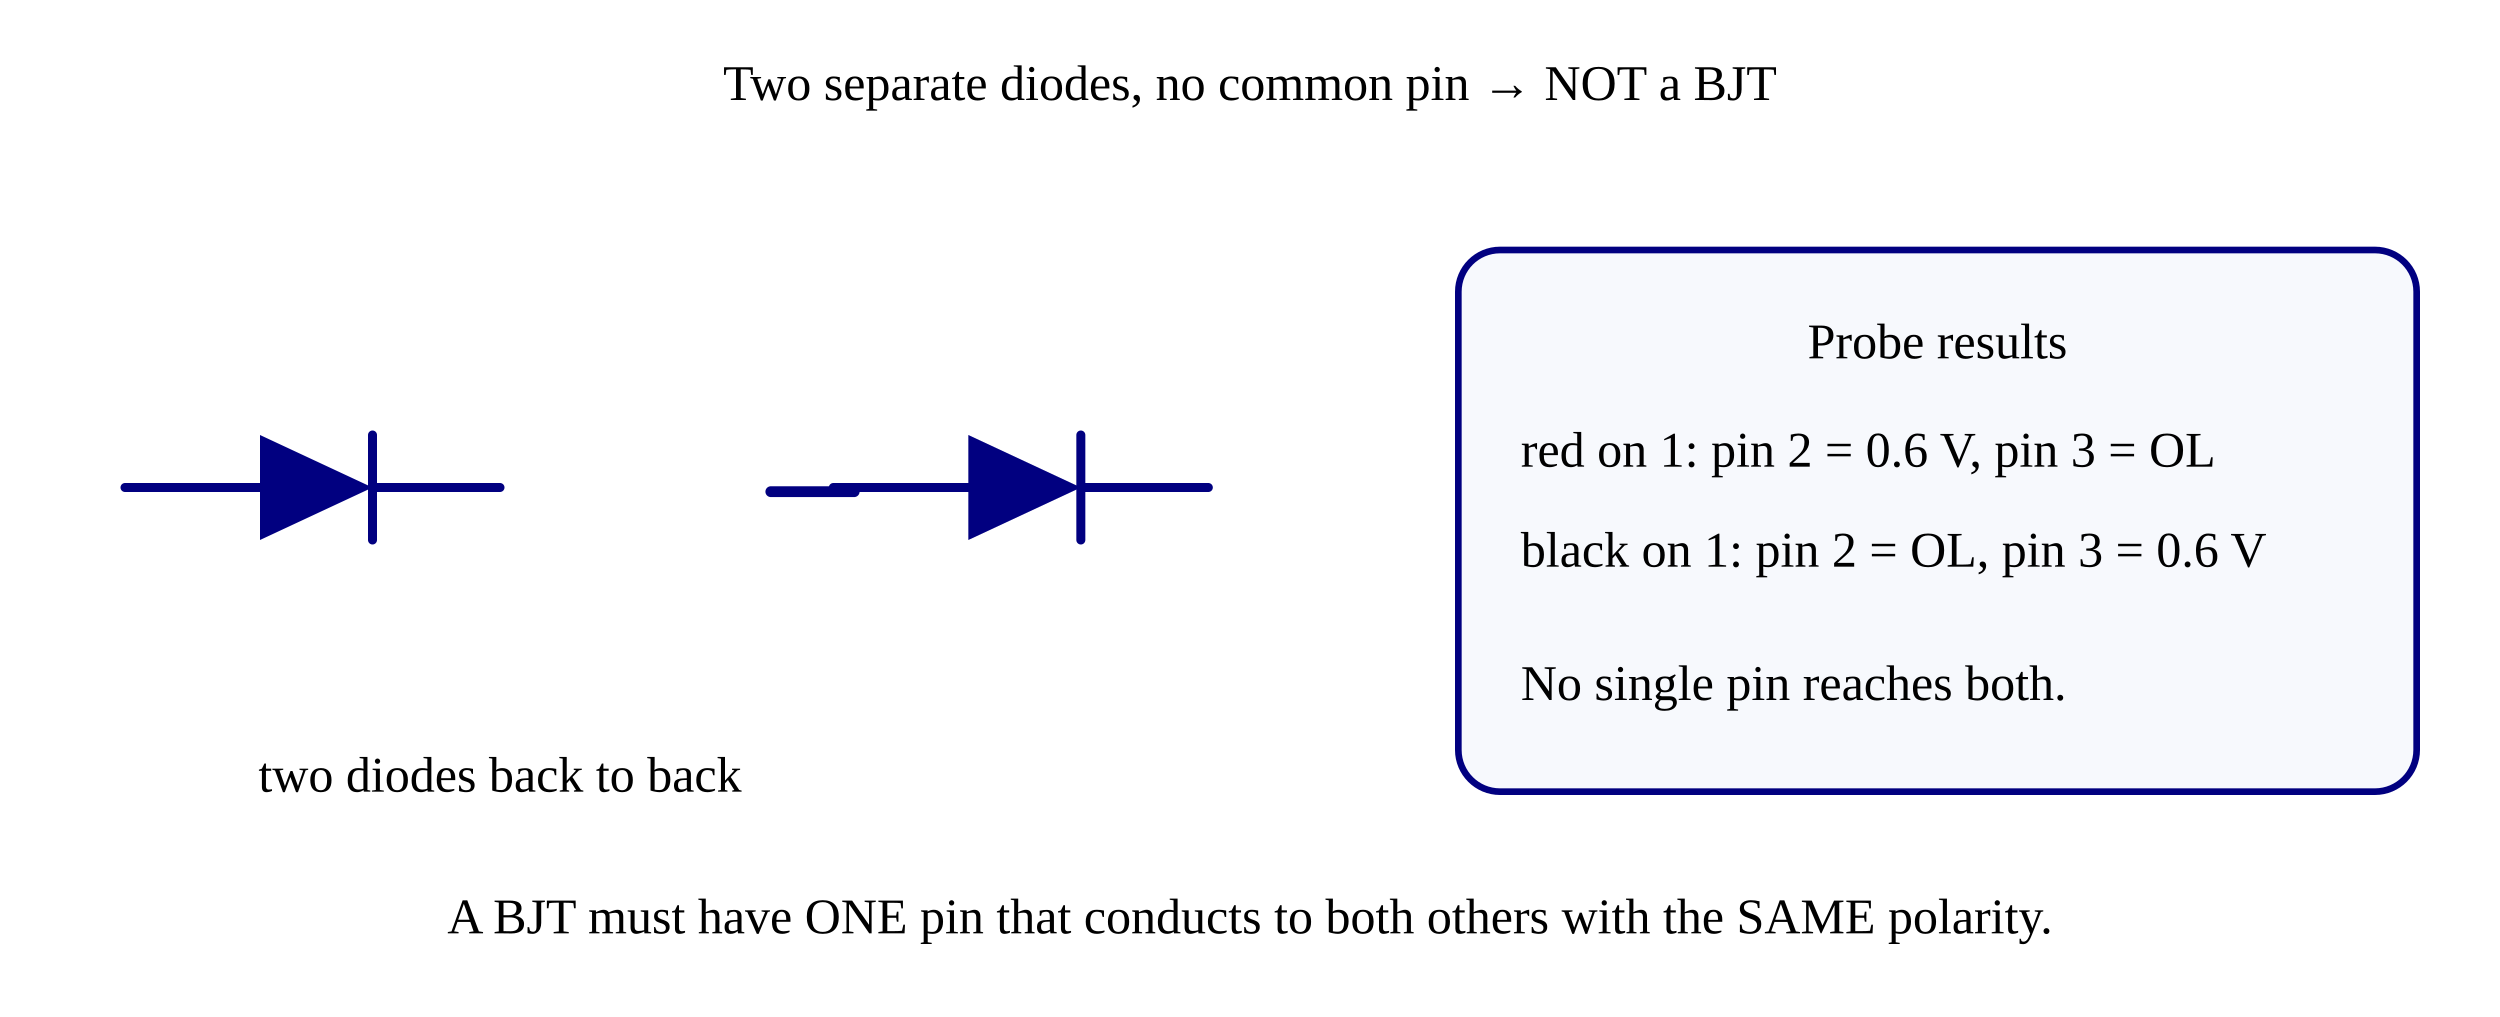
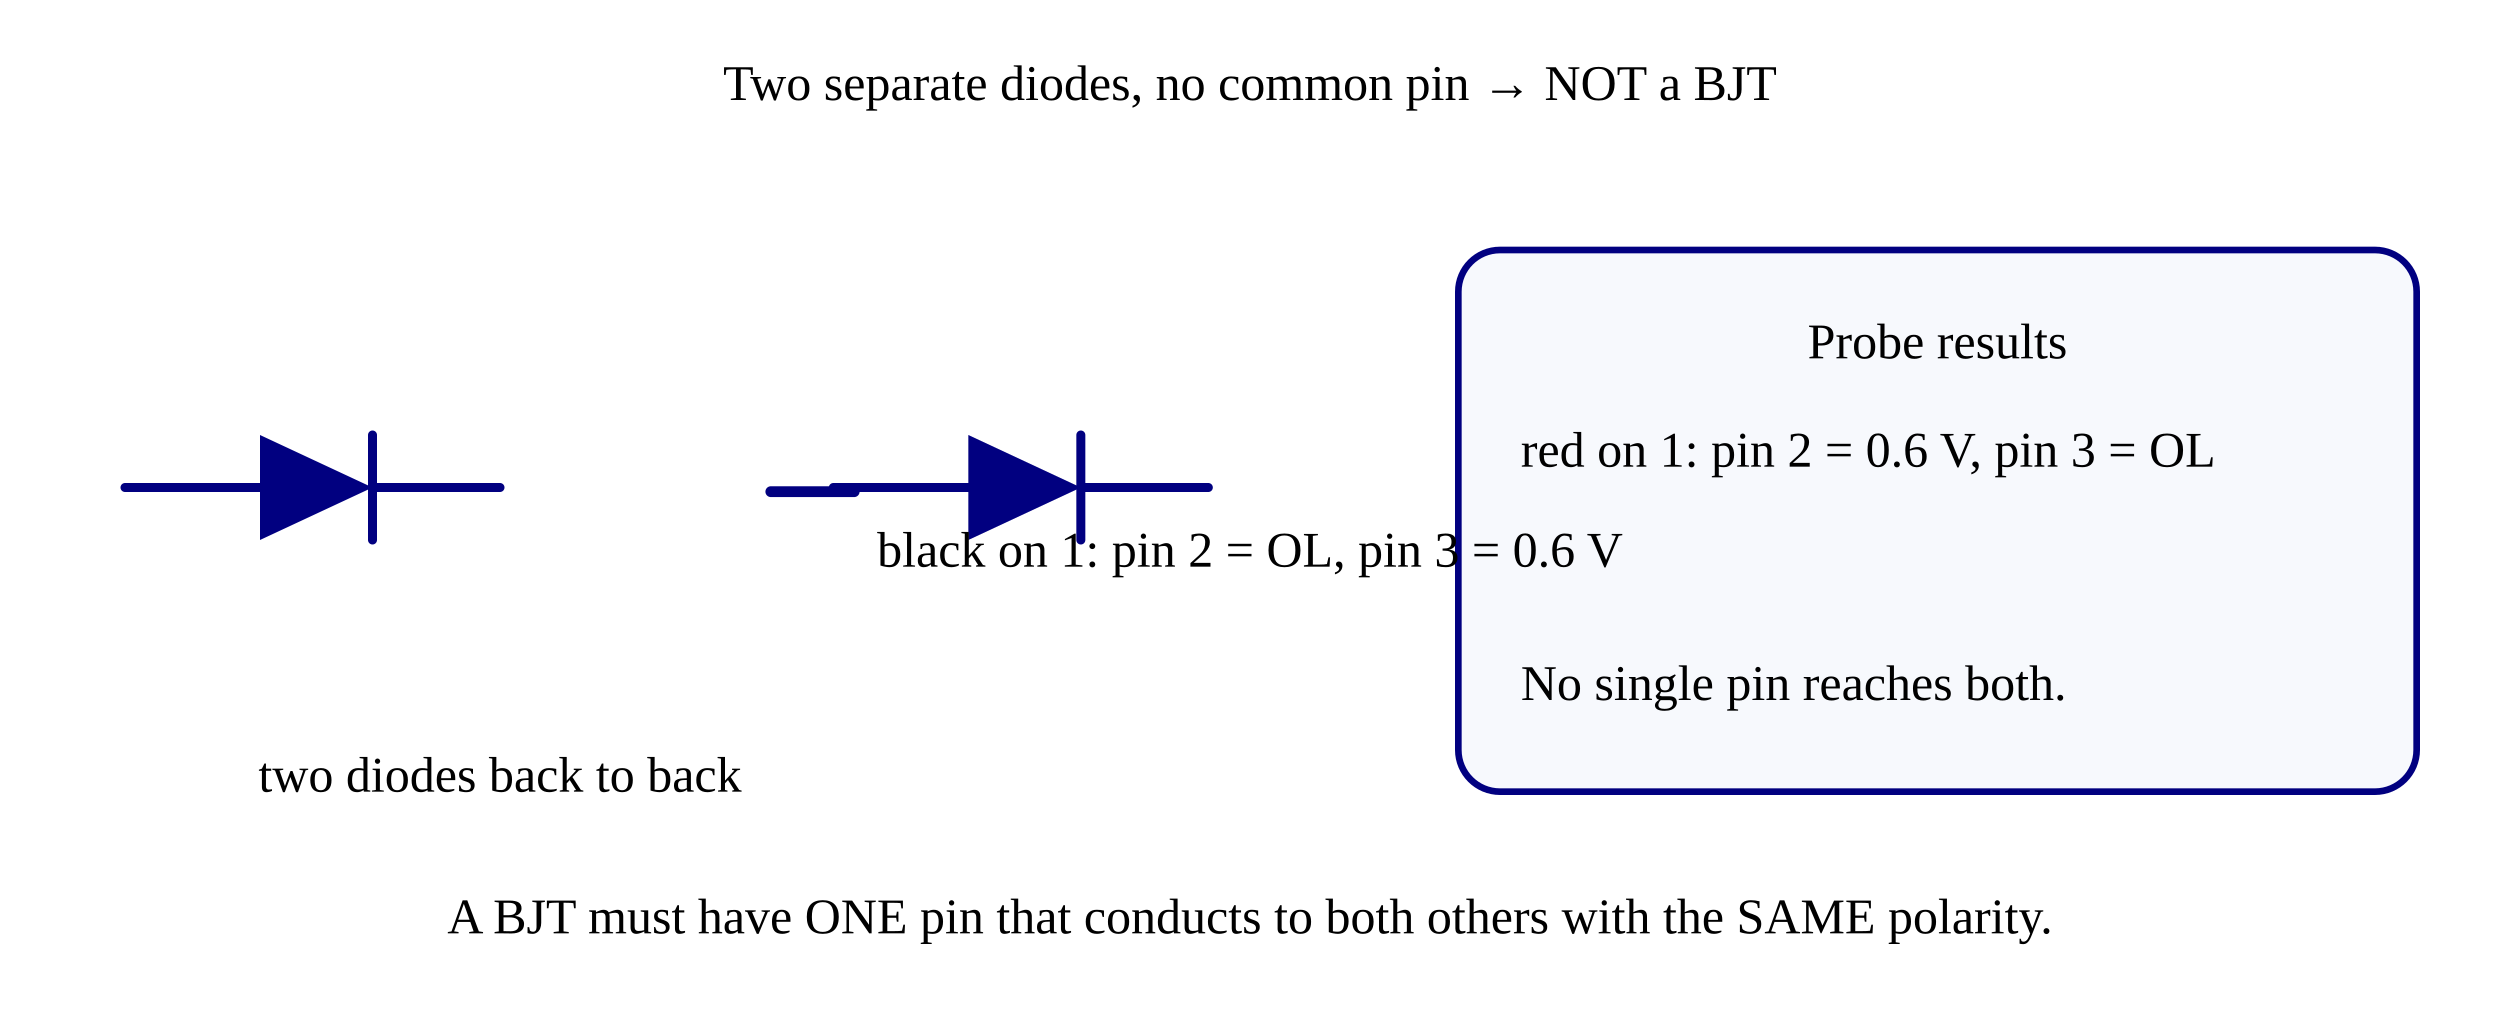
<svg xmlns="http://www.w3.org/2000/svg" class="diagram-svg" viewBox="0 0 600 244" preserveAspectRatio="xMidYMid meet" role="img">
  <text class="tb" x="300" y="24" text-anchor="middle">Two separate diodes, no common pin → NOT a BJT</text>
  <g transform="translate(30,90) scale(0.9)">
    <g fill="none" stroke="#010080" stroke-width="2.4" stroke-linecap="round" stroke-linejoin="round">
      <path d="M0,30 H36" />
      <polygon points="36,16 36,44 66,30" fill="#010080" stroke="none" />
      <path d="M66,16 V44" />
      <path d="M66,30 H100" />
    </g>
  </g>
  <g transform="translate(200,90) scale(0.9)">
    <g fill="none" stroke="#010080" stroke-width="2.4" stroke-linecap="round" stroke-linejoin="round">
      <path d="M0,30 H36" />
      <polygon points="36,16 36,44 66,30" fill="#010080" stroke="none" />
      <path d="M66,16 V44" />
      <path d="M66,30 H100" />
    </g>
  </g>
  <line x1="185" y1="118" x2="205" y2="118" stroke="#010080" stroke-width="2.6" stroke-linecap="round" />
  <text class="t13" x="120" y="190" text-anchor="middle">two diodes back to back</text>
  <rect x="350" y="60" width="230" height="130" rx="10" fill="#f7f9fd" stroke="#010080" stroke-width="1.6" />
  <text class="tb" x="465" y="86" text-anchor="middle">Probe results</text>
  <text class="t12" x="365" y="112">red on 1: pin 2 = 0.6 V, pin 3 = OL</text>
-   <text class="t12" x="365" y="136">black on 1: pin 2 = OL, pin 3 = 0.6 V</text>
+   <text class="t12" x="300" y="136" text-anchor="middle">black on 1: pin 2 = OL, pin 3 = 0.6 V</text>
  <text class="tg" x="365" y="168">No single pin reaches both.</text>
  <text class="t12" x="300" y="224" text-anchor="middle">A BJT must have ONE pin that conducts to both others with the SAME polarity.</text>
</svg>
